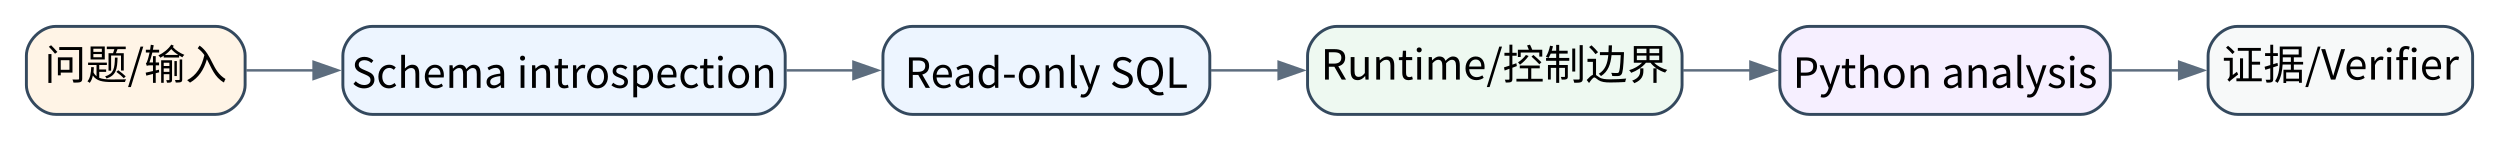
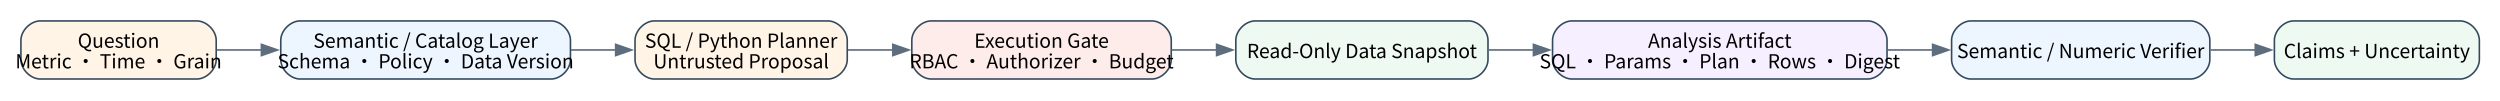
- <svg xmlns="http://www.w3.org/2000/svg" width="1023pt" height="58pt" viewBox="0.00 0.00 1023.00 58.00">
-   <g id="graph0" class="graph" transform="scale(1 1) rotate(0) translate(10.8 46.8)">
+ <svg xmlns="http://www.w3.org/2000/svg" width="1549pt" height="62pt" viewBox="0.00 0.00 1549.00 62.00">
+   <g id="graph0" class="graph" transform="scale(1 1) rotate(0) translate(12.96 48.96)">
    <g id="node1" class="node">
-       <path fill="#fff4e6" stroke="#34495e" stroke-width="1.2" d="M77.5,-36C77.5,-36 12,-36 12,-36 6,-36 0,-30 0,-24 0,-24 0,-12 0,-12 0,-6 6,0 12,0 12,0 77.5,0 77.5,0 83.5,0 89.5,-6 89.5,-12 89.5,-12 89.5,-24 89.5,-24 89.5,-30 83.5,-36 77.5,-36" />
-       <text xml:space="preserve" text-anchor="middle" x="44.75" y="-14.22" font-family="Noto Sans CJK SC" font-size="17.00">问题/输入</text>
+       <path fill="#fff4e6" stroke="#34495e" d="M109,-36C109,-36 12,-36 12,-36 6,-36 0,-30 0,-24 0,-24 0,-12 0,-12 0,-6 6,0 12,0 12,0 109,0 109,0 115,0 121,-6 121,-12 121,-12 121,-24 121,-24 121,-30 115,-36 109,-36" />
+       <text xml:space="preserve" text-anchor="middle" x="60.5" y="-19.35" font-family="Noto Sans CJK SC" font-size="12.00">Question</text>
+       <text xml:space="preserve" text-anchor="middle" x="60.5" y="-6.6" font-family="Noto Sans CJK SC" font-size="12.00">Metric · Time · Grain</text>
    </g>
    <g id="node2" class="node">
-       <path fill="#edf5ff" stroke="#34495e" stroke-width="1.2" d="M298.5,-36C298.5,-36 141.5,-36 141.5,-36 135.5,-36 129.5,-30 129.5,-24 129.5,-24 129.5,-12 129.5,-12 129.5,-6 135.5,0 141.5,0 141.5,0 298.5,0 298.5,0 304.5,0 310.5,-6 310.5,-12 310.5,-12 310.5,-24 310.5,-24 310.5,-30 304.5,-36 298.5,-36" />
-       <text xml:space="preserve" text-anchor="middle" x="220" y="-10.85" font-family="Noto Sans CJK SC" font-size="17.00">Schema introspection</text>
+       <path fill="#edf5ff" stroke="#34495e" d="M328.5,-36C328.5,-36 173,-36 173,-36 167,-36 161,-30 161,-24 161,-24 161,-12 161,-12 161,-6 167,0 173,0 173,0 328.5,0 328.5,0 334.5,0 340.5,-6 340.5,-12 340.5,-12 340.5,-24 340.5,-24 340.5,-30 334.5,-36 328.5,-36" />
+       <text xml:space="preserve" text-anchor="middle" x="250.75" y="-19.35" font-family="Noto Sans CJK SC" font-size="12.00">Semantic / Catalog Layer</text>
+       <text xml:space="preserve" text-anchor="middle" x="250.75" y="-6.6" font-family="Noto Sans CJK SC" font-size="12.00">Schema · Policy · Data Version</text>
    </g>
    <g id="edge1" class="edge">
-       <path fill="none" stroke="#5d6d7e" d="M89.92,-18C98.56,-18 107.96,-18 117.61,-18" />
-       <polygon fill="#5d6d7e" stroke="#5d6d7e" points="117.51,-21.5 127.51,-18 117.51,-14.5 117.51,-21.5" />
+       <path fill="none" stroke="#5d6d7e" d="M121.32,-18C130.3,-18 139.76,-18 149.3,-18" />
+       <polygon fill="#5d6d7e" stroke="#5d6d7e" points="149.01,-21.5 159.01,-18 149.01,-14.5 149.01,-21.5" />
    </g>
    <g id="node3" class="node">
-       <path fill="#edf5ff" stroke="#34495e" stroke-width="1.2" d="M472.25,-36C472.25,-36 362.5,-36 362.5,-36 356.5,-36 350.5,-30 350.5,-24 350.5,-24 350.5,-12 350.5,-12 350.5,-6 356.5,0 362.5,0 362.5,0 472.25,0 472.25,0 478.25,0 484.25,-6 484.25,-12 484.25,-12 484.25,-24 484.25,-24 484.25,-30 478.25,-36 472.25,-36" />
-       <text xml:space="preserve" text-anchor="middle" x="417.38" y="-10.85" font-family="Noto Sans CJK SC" font-size="17.00">Read-only SQL</text>
+       <path fill="#fff4e6" stroke="#34495e" d="M500,-36C500,-36 392.5,-36 392.5,-36 386.5,-36 380.5,-30 380.5,-24 380.5,-24 380.5,-12 380.5,-12 380.5,-6 386.5,0 392.5,0 392.5,0 500,0 500,0 506,0 512,-6 512,-12 512,-12 512,-24 512,-24 512,-30 506,-36 500,-36" />
+       <text xml:space="preserve" text-anchor="middle" x="446.25" y="-19.35" font-family="Noto Sans CJK SC" font-size="12.00">SQL / Python Planner</text>
+       <text xml:space="preserve" text-anchor="middle" x="446.25" y="-6.6" font-family="Noto Sans CJK SC" font-size="12.00">Untrusted Proposal</text>
    </g>
    <g id="edge2" class="edge">
-       <path fill="none" stroke="#5d6d7e" d="M310.97,-18C320.19,-18 329.51,-18 338.59,-18" />
-       <polygon fill="#5d6d7e" stroke="#5d6d7e" points="338.42,-21.5 348.42,-18 338.42,-14.5 338.42,-21.5" />
+       <path fill="none" stroke="#5d6d7e" d="M340.85,-18C350.13,-18 359.5,-18 368.62,-18" />
+       <polygon fill="#5d6d7e" stroke="#5d6d7e" points="368.5,-21.5 378.5,-18 368.5,-14.5 368.5,-21.5" />
    </g>
    <g id="node4" class="node">
-       <path fill="#eef9f1" stroke="#34495e" stroke-width="1.2" d="M665.5,-36C665.5,-36 536.25,-36 536.25,-36 530.25,-36 524.25,-30 524.25,-24 524.25,-24 524.25,-12 524.25,-12 524.25,-6 530.25,0 536.25,0 536.25,0 665.5,0 665.5,0 671.5,0 677.5,-6 677.5,-12 677.5,-12 677.5,-24 677.5,-24 677.5,-30 671.5,-36 665.5,-36" />
-       <text xml:space="preserve" text-anchor="middle" x="600.88" y="-14.22" font-family="Noto Sans CJK SC" font-size="17.00">Runtime/控制边界</text>
+       <path fill="#fdecea" stroke="#34495e" d="M700.75,-36C700.75,-36 564,-36 564,-36 558,-36 552,-30 552,-24 552,-24 552,-12 552,-12 552,-6 558,0 564,0 564,0 700.75,0 700.75,0 706.75,0 712.75,-6 712.75,-12 712.75,-12 712.75,-24 712.75,-24 712.75,-30 706.75,-36 700.75,-36" />
+       <text xml:space="preserve" text-anchor="middle" x="632.38" y="-19.35" font-family="Noto Sans CJK SC" font-size="12.00">Execution Gate</text>
+       <text xml:space="preserve" text-anchor="middle" x="632.38" y="-6.6" font-family="Noto Sans CJK SC" font-size="12.00">RBAC · Authorizer · Budget</text>
    </g>
    <g id="edge3" class="edge">
-       <path fill="none" stroke="#5d6d7e" d="M484.67,-18C493.74,-18 503.17,-18 512.54,-18" />
-       <polygon fill="#5d6d7e" stroke="#5d6d7e" points="512.41,-21.5 522.41,-18 512.41,-14.5 512.41,-21.5" />
+       <path fill="none" stroke="#5d6d7e" d="M512.42,-18C521.47,-18 530.9,-18 540.31,-18" />
+       <polygon fill="#5d6d7e" stroke="#5d6d7e" points="540.24,-21.5 550.24,-18 540.24,-14.5 540.24,-21.5" />
    </g>
    <g id="node5" class="node">
-       <path fill="#f6efff" stroke="#34495e" stroke-width="1.2" d="M840.75,-36C840.75,-36 729.5,-36 729.5,-36 723.5,-36 717.5,-30 717.5,-24 717.5,-24 717.5,-12 717.5,-12 717.5,-6 723.5,0 729.5,0 729.5,0 840.75,0 840.75,0 846.75,0 852.75,-6 852.75,-12 852.75,-12 852.75,-24 852.75,-24 852.75,-30 846.75,-36 840.75,-36" />
-       <text xml:space="preserve" text-anchor="middle" x="785.12" y="-10.85" font-family="Noto Sans CJK SC" font-size="17.00">Python analysis</text>
+       <path fill="#eef9f1" stroke="#34495e" d="M897,-36C897,-36 764.75,-36 764.75,-36 758.75,-36 752.75,-30 752.75,-24 752.75,-24 752.75,-12 752.75,-12 752.75,-6 758.75,0 764.75,0 764.75,0 897,0 897,0 903,0 909,-6 909,-12 909,-12 909,-24 909,-24 909,-30 903,-36 897,-36" />
+       <text xml:space="preserve" text-anchor="middle" x="830.88" y="-12.97" font-family="Noto Sans CJK SC" font-size="12.00">Read-Only Data Snapshot</text>
    </g>
    <g id="edge4" class="edge">
-       <path fill="none" stroke="#5d6d7e" d="M677.85,-18C686.98,-18 696.32,-18 705.49,-18" />
-       <polygon fill="#5d6d7e" stroke="#5d6d7e" points="705.47,-21.5 715.47,-18 705.47,-14.5 705.47,-21.5" />
+       <path fill="none" stroke="#5d6d7e" d="M713.02,-18C722.24,-18 731.7,-18 741.04,-18" />
+       <polygon fill="#5d6d7e" stroke="#5d6d7e" points="740.84,-21.5 750.84,-18 740.84,-14.5 740.84,-21.5" />
    </g>
    <g id="node6" class="node">
-       <path fill="#f7f9f9" stroke="#34495e" stroke-width="1.2" d="M989,-36C989,-36 904.75,-36 904.75,-36 898.75,-36 892.75,-30 892.75,-24 892.75,-24 892.75,-12 892.75,-12 892.75,-6 898.75,0 904.75,0 904.75,0 989,0 989,0 995,0 1001,-6 1001,-12 1001,-12 1001,-24 1001,-24 1001,-30 995,-36 989,-36" />
-       <text xml:space="preserve" text-anchor="middle" x="946.88" y="-14.22" font-family="Noto Sans CJK SC" font-size="17.00">证据/Verifier</text>
+       <path fill="#f6efff" stroke="#34495e" d="M1144.25,-36C1144.25,-36 961,-36 961,-36 955,-36 949,-30 949,-24 949,-24 949,-12 949,-12 949,-6 955,0 961,0 961,0 1144.25,0 1144.25,0 1150.25,0 1156.25,-6 1156.25,-12 1156.25,-12 1156.25,-24 1156.25,-24 1156.25,-30 1150.25,-36 1144.25,-36" />
+       <text xml:space="preserve" text-anchor="middle" x="1052.62" y="-19.35" font-family="Noto Sans CJK SC" font-size="12.00">Analysis Artifact</text>
+       <text xml:space="preserve" text-anchor="middle" x="1052.62" y="-6.6" font-family="Noto Sans CJK SC" font-size="12.00">SQL · Params · Plan · Rows · Digest</text>
    </g>
    <g id="edge5" class="edge">
-       <path fill="none" stroke="#5d6d7e" d="M852.95,-18C862.21,-18 871.7,-18 880.93,-18" />
-       <polygon fill="#5d6d7e" stroke="#5d6d7e" points="880.91,-21.5 890.91,-18 880.91,-14.5 880.91,-21.5" />
+       <path fill="none" stroke="#5d6d7e" d="M909.35,-18C918.4,-18 927.77,-18 937.18,-18" />
+       <polygon fill="#5d6d7e" stroke="#5d6d7e" points="937.16,-21.5 947.16,-18 937.16,-14.5 937.16,-21.5" />
+     </g>
+     <g id="node7" class="node">
+       <path fill="#edf5ff" stroke="#34495e" d="M1344.25,-36C1344.25,-36 1208.25,-36 1208.25,-36 1202.25,-36 1196.25,-30 1196.25,-24 1196.25,-24 1196.25,-12 1196.25,-12 1196.25,-6 1202.25,0 1208.25,0 1208.25,0 1344.25,0 1344.25,0 1350.25,0 1356.25,-6 1356.25,-12 1356.25,-12 1356.25,-24 1356.25,-24 1356.25,-30 1350.25,-36 1344.25,-36" />
+       <text xml:space="preserve" text-anchor="middle" x="1276.25" y="-12.97" font-family="Noto Sans CJK SC" font-size="12.00">Semantic / Numeric Verifier</text>
+     </g>
+     <g id="edge6" class="edge">
+       <path fill="none" stroke="#5d6d7e" d="M1156.65,-18C1165.95,-18 1175.32,-18 1184.51,-18" />
+       <polygon fill="#5d6d7e" stroke="#5d6d7e" points="1184.5,-21.5 1194.5,-18 1184.5,-14.5 1184.5,-21.5" />
+     </g>
+     <g id="node8" class="node">
+       <path fill="#eef9f1" stroke="#34495e" d="M1511.25,-36C1511.25,-36 1408.25,-36 1408.25,-36 1402.25,-36 1396.25,-30 1396.25,-24 1396.25,-24 1396.25,-12 1396.25,-12 1396.25,-6 1402.25,0 1408.25,0 1408.25,0 1511.25,0 1511.25,0 1517.25,0 1523.25,-6 1523.25,-12 1523.25,-12 1523.25,-24 1523.25,-24 1523.25,-30 1517.25,-36 1511.25,-36" />
+       <text xml:space="preserve" text-anchor="middle" x="1459.75" y="-12.97" font-family="Noto Sans CJK SC" font-size="12.00">Claims + Uncertainty</text>
+     </g>
+     <g id="edge7" class="edge">
+       <path fill="none" stroke="#5d6d7e" d="M1356.59,-18C1365.85,-18 1375.27,-18 1384.45,-18" />
+       <polygon fill="#5d6d7e" stroke="#5d6d7e" points="1384.42,-21.5 1394.42,-18 1384.42,-14.5 1384.42,-21.5" />
    </g>
  </g>
</svg>
